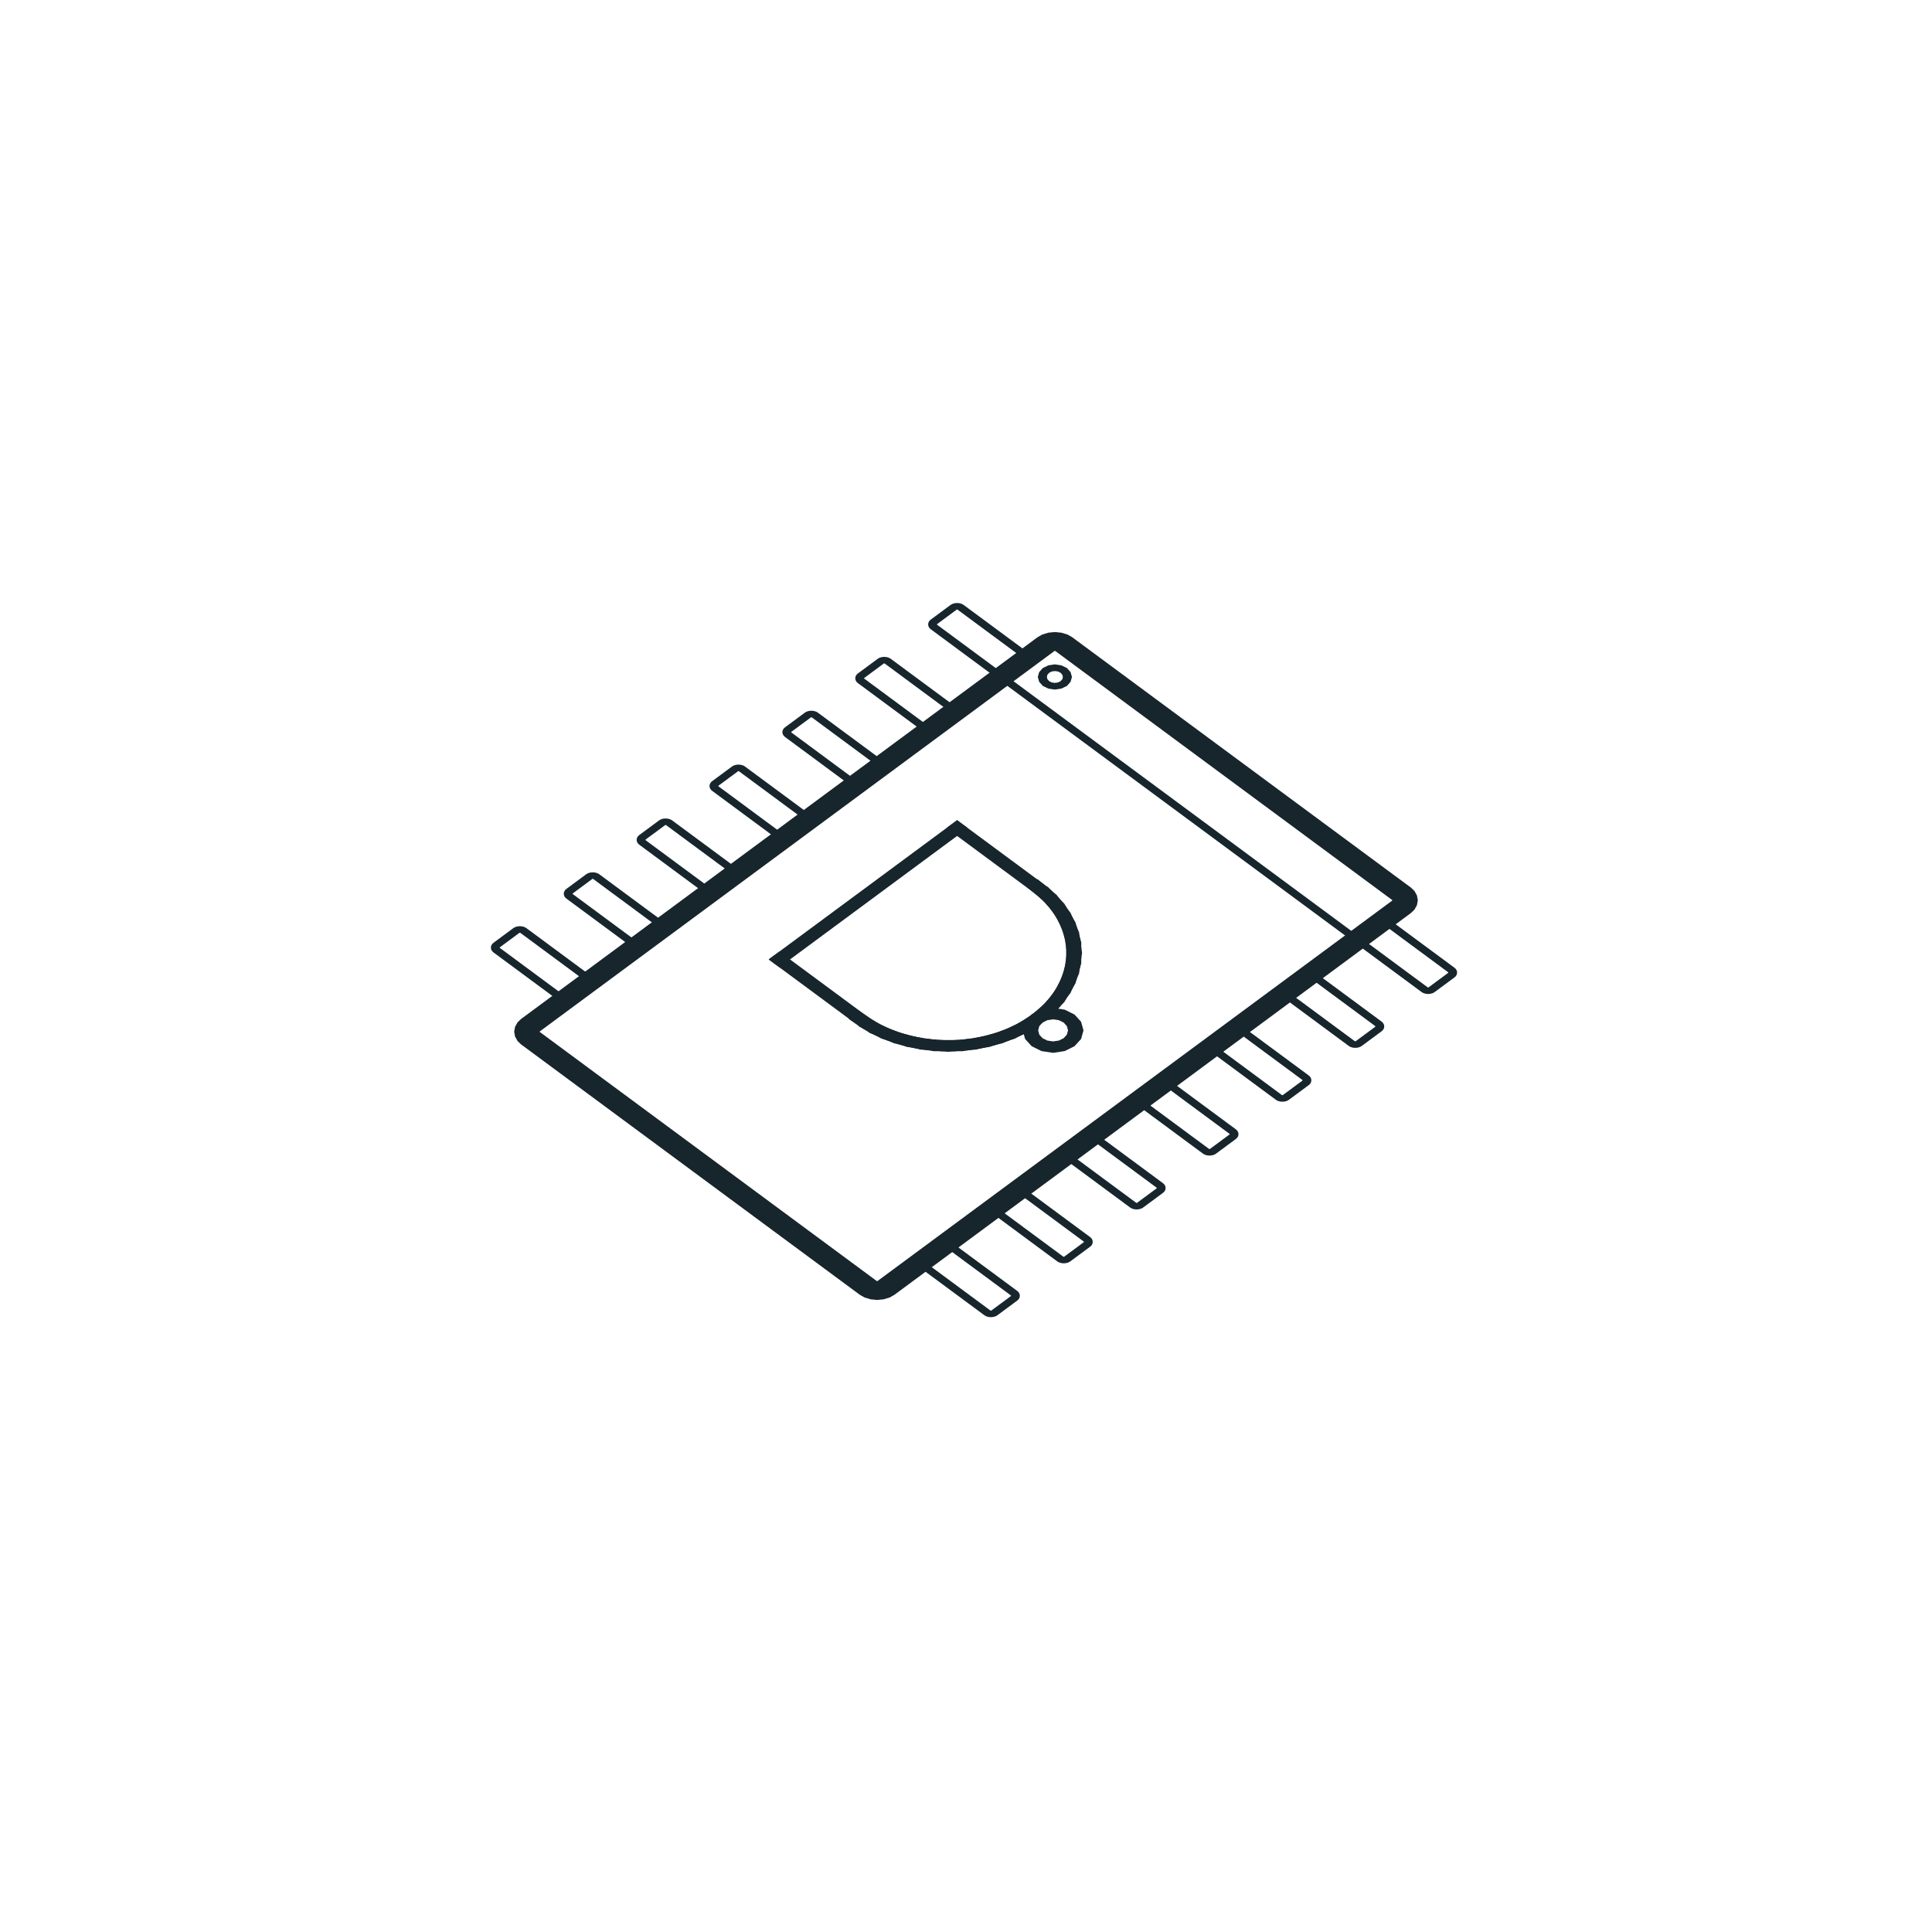
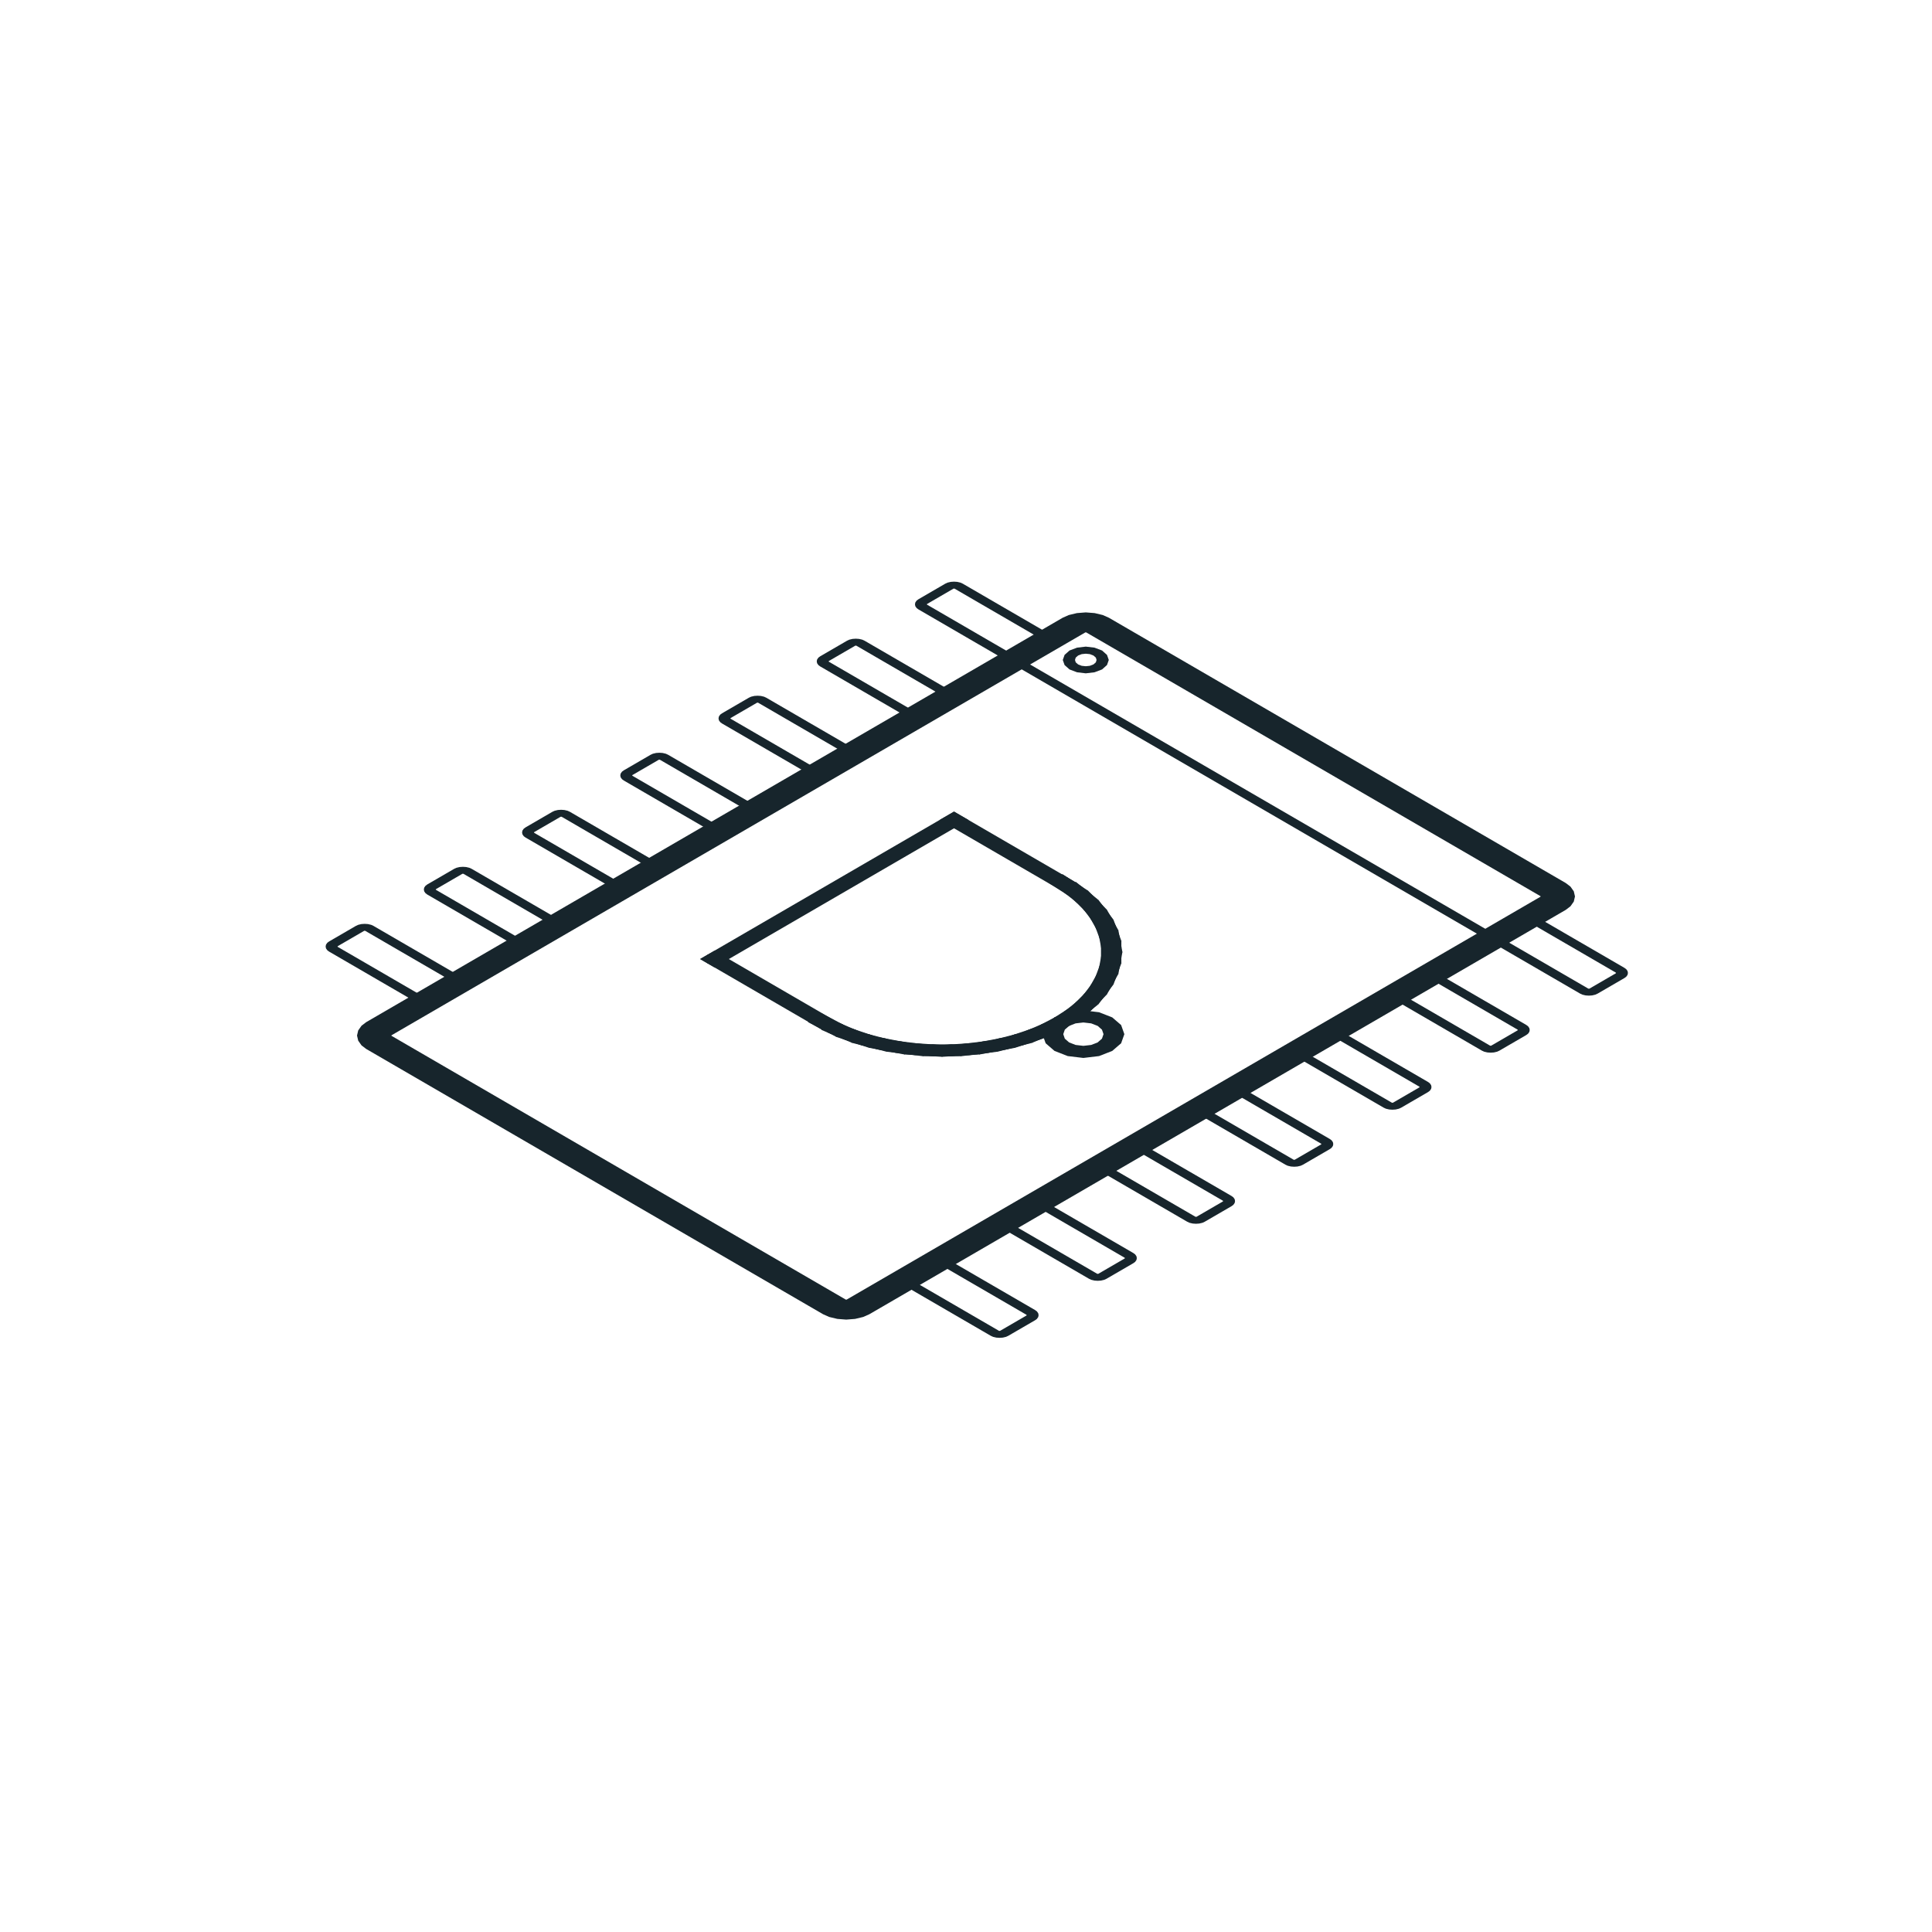
<svg xmlns="http://www.w3.org/2000/svg" viewBox="0 0 1000 1000" role="img" aria-labelledby="title" data-view="isometric" data-source="pcb-original-technical-art">
-   <g shape-rendering="geometricPrecision" transform="matrix(.46 .34 -.46 .34 500 160)">
+   <g shape-rendering="geometricPrecision" transform="matrix(.62 .36 -.62 .36 500 140)">
    <path d="M690.7 190 L695.2 190.6 L700 192.6 L704.2 195.8 L707.4 200 L709.4 204.8 L710 209.3 L710 790.7 L709.4 795.2 L707.4 800 L704.2 804.2 L700 807.4 L695.2 809.4 L690.7 810 L309.3 810 L304.8 809.4 L300 807.4 L295.8 804.2 L292.6 800 L290.6 795.2 L290 790.7 L290 209.3 L290.6 204.8 L292.6 200 L295.8 195.8 L300 192.6 L304.8 190.6 L309.3 190 Z M310.7 210 L310 210.1 L310 210.1 L310.1 210.1 L310.1 210 L310.1 210 L310 210.7 L310 789.3 L310.1 790 L310.1 790 L310.1 789.9 L310 789.9 L310 789.9 L310.7 790 L689.3 790 L690 789.9 L690 789.9 L689.9 789.9 L689.9 790 L689.9 790 L690 789.3 L690 210.7 L689.9 210 L689.9 210 L689.9 210.1 L690 210.1 L690 210.1 L689.3 210 Z" fill="#17252c" data-role="body" data-layer="ink" />
    <path d="M296.5 256.5 L703.5 256.5 L703.5 263.5 L296.5 263.5 Z" fill="#17252c" data-role="body" data-layer="ink" />
    <path d="M296.2 226.5 L297.9 226.7 L299.8 227.5 L301.3 228.7 L302.5 230.2 L303.3 232.1 L303.5 233.8 L303.5 256.2 L303.3 257.9 L302.5 259.8 L301.3 261.3 L299.8 262.5 L297.9 263.3 L296.2 263.5 L223.8 263.5 L222.1 263.3 L220.2 262.5 L218.7 261.3 L217.5 259.8 L216.7 257.9 L216.5 256.2 L216.5 233.8 L216.7 232.1 L217.5 230.2 L218.7 228.7 L220.2 227.5 L222.1 226.7 L223.8 226.5 Z M224.2 233.5 L223.9 233.5 L223.8 233.6 L223.7 233.7 L223.6 233.8 L223.5 233.9 L223.5 234.2 L223.5 255.8 L223.5 256.1 L223.6 256.2 L223.7 256.3 L223.8 256.4 L223.9 256.5 L224.2 256.5 L295.8 256.5 L296.1 256.5 L296.2 256.4 L296.3 256.3 L296.4 256.2 L296.5 256.1 L296.5 255.8 L296.5 234.2 L296.5 233.9 L296.4 233.8 L296.3 233.7 L296.2 233.6 L296.1 233.5 L295.8 233.5 Z" fill="#17252c" data-role="body" data-layer="ink" />
    <path d="M776.2 226.5 L777.9 226.7 L779.8 227.5 L781.3 228.7 L782.5 230.2 L783.3 232.1 L783.5 233.8 L783.5 256.2 L783.3 257.9 L782.5 259.8 L781.3 261.3 L779.8 262.5 L777.9 263.3 L776.2 263.5 L703.8 263.5 L702.1 263.3 L700.2 262.5 L698.7 261.3 L697.5 259.8 L696.7 257.9 L696.5 256.2 L696.5 233.8 L696.7 232.1 L697.5 230.2 L698.7 228.7 L700.2 227.5 L702.1 226.7 L703.8 226.5 Z M704.2 233.5 L703.9 233.5 L703.8 233.6 L703.7 233.7 L703.6 233.8 L703.5 233.9 L703.5 234.2 L703.5 255.8 L703.5 256.1 L703.6 256.2 L703.7 256.3 L703.8 256.4 L703.9 256.5 L704.2 256.5 L775.8 256.5 L776.1 256.5 L776.2 256.4 L776.3 256.3 L776.4 256.2 L776.5 256.1 L776.5 255.8 L776.5 234.2 L776.5 233.9 L776.4 233.8 L776.3 233.7 L776.2 233.6 L776.1 233.5 L775.8 233.5 Z" fill="#17252c" data-role="body" data-layer="ink" />
    <path d="M296.2 308.5 L297.9 308.7 L299.8 309.5 L301.3 310.7 L302.5 312.2 L303.3 314.1 L303.5 315.8 L303.5 338.2 L303.3 339.9 L302.5 341.8 L301.3 343.3 L299.8 344.5 L297.9 345.3 L296.2 345.5 L223.8 345.5 L222.1 345.3 L220.2 344.5 L218.7 343.3 L217.5 341.8 L216.7 339.9 L216.5 338.2 L216.5 315.8 L216.7 314.1 L217.5 312.2 L218.7 310.7 L220.2 309.5 L222.1 308.7 L223.8 308.5 Z M224.2 315.5 L223.9 315.5 L223.8 315.6 L223.7 315.7 L223.6 315.8 L223.5 315.9 L223.5 316.2 L223.5 337.8 L223.5 338.1 L223.6 338.2 L223.7 338.3 L223.8 338.4 L223.9 338.5 L224.2 338.5 L295.8 338.5 L296.1 338.5 L296.2 338.4 L296.3 338.3 L296.4 338.2 L296.5 338.1 L296.5 337.8 L296.5 316.2 L296.5 315.9 L296.4 315.8 L296.3 315.7 L296.2 315.6 L296.1 315.5 L295.8 315.5 Z" fill="#17252c" data-role="body" data-layer="ink" />
    <path d="M776.2 308.5 L777.9 308.7 L779.8 309.5 L781.3 310.7 L782.5 312.2 L783.3 314.1 L783.5 315.8 L783.5 338.2 L783.3 339.9 L782.5 341.8 L781.3 343.3 L779.8 344.5 L777.9 345.3 L776.2 345.5 L703.8 345.5 L702.1 345.3 L700.2 344.5 L698.7 343.3 L697.5 341.8 L696.7 339.9 L696.5 338.2 L696.5 315.8 L696.7 314.1 L697.5 312.2 L698.7 310.7 L700.2 309.5 L702.1 308.7 L703.8 308.5 Z M704.2 315.5 L703.9 315.5 L703.8 315.6 L703.7 315.7 L703.6 315.8 L703.5 315.9 L703.5 316.2 L703.5 337.8 L703.5 338.1 L703.6 338.2 L703.7 338.3 L703.8 338.4 L703.9 338.5 L704.2 338.5 L775.8 338.5 L776.1 338.5 L776.2 338.4 L776.3 338.3 L776.4 338.2 L776.5 338.1 L776.5 337.8 L776.5 316.2 L776.5 315.9 L776.4 315.8 L776.3 315.7 L776.2 315.6 L776.1 315.5 L775.8 315.5 Z" fill="#17252c" data-role="body" data-layer="ink" />
    <path d="M296.2 390.5 L297.9 390.7 L299.8 391.5 L301.3 392.7 L302.5 394.2 L303.3 396.1 L303.5 397.8 L303.5 420.2 L303.3 421.9 L302.5 423.8 L301.3 425.3 L299.8 426.5 L297.9 427.3 L296.2 427.5 L223.8 427.5 L222.1 427.3 L220.2 426.5 L218.7 425.3 L217.5 423.8 L216.7 421.9 L216.5 420.2 L216.5 397.8 L216.7 396.1 L217.5 394.2 L218.7 392.7 L220.2 391.5 L222.1 390.7 L223.8 390.5 Z M224.2 397.5 L223.9 397.5 L223.8 397.6 L223.7 397.7 L223.6 397.8 L223.5 397.9 L223.5 398.2 L223.5 419.8 L223.5 420.1 L223.6 420.2 L223.7 420.3 L223.8 420.4 L223.9 420.5 L224.2 420.5 L295.8 420.5 L296.1 420.5 L296.2 420.4 L296.3 420.3 L296.4 420.2 L296.5 420.1 L296.5 419.8 L296.5 398.2 L296.5 397.9 L296.4 397.8 L296.3 397.7 L296.2 397.6 L296.1 397.5 L295.8 397.5 Z" fill="#17252c" data-role="body" data-layer="ink" />
    <path d="M776.2 390.5 L777.9 390.7 L779.8 391.5 L781.3 392.7 L782.5 394.2 L783.3 396.1 L783.5 397.8 L783.5 420.2 L783.3 421.9 L782.5 423.8 L781.3 425.3 L779.8 426.5 L777.9 427.3 L776.2 427.5 L703.8 427.5 L702.1 427.3 L700.2 426.5 L698.7 425.3 L697.5 423.8 L696.7 421.9 L696.5 420.2 L696.5 397.8 L696.7 396.1 L697.5 394.2 L698.7 392.7 L700.2 391.5 L702.1 390.7 L703.8 390.5 Z M704.2 397.5 L703.9 397.5 L703.8 397.6 L703.7 397.7 L703.6 397.8 L703.5 397.9 L703.5 398.2 L703.5 419.8 L703.5 420.1 L703.6 420.2 L703.7 420.3 L703.8 420.4 L703.9 420.5 L704.2 420.5 L775.8 420.5 L776.1 420.5 L776.2 420.4 L776.3 420.3 L776.4 420.2 L776.5 420.1 L776.5 419.8 L776.5 398.2 L776.5 397.9 L776.4 397.8 L776.3 397.7 L776.2 397.6 L776.1 397.5 L775.8 397.5 Z" fill="#17252c" data-role="body" data-layer="ink" />
    <path d="M296.2 472.5 L297.9 472.7 L299.8 473.5 L301.3 474.7 L302.5 476.2 L303.3 478.1 L303.5 479.8 L303.5 502.2 L303.3 503.9 L302.5 505.8 L301.3 507.3 L299.8 508.5 L297.9 509.3 L296.2 509.5 L223.8 509.5 L222.1 509.3 L220.2 508.5 L218.7 507.3 L217.5 505.8 L216.7 503.9 L216.5 502.2 L216.5 479.8 L216.7 478.1 L217.5 476.2 L218.7 474.7 L220.2 473.5 L222.1 472.7 L223.8 472.5 Z M224.2 479.5 L223.9 479.5 L223.8 479.6 L223.7 479.7 L223.6 479.8 L223.5 479.9 L223.5 480.2 L223.5 501.8 L223.5 502.1 L223.6 502.2 L223.7 502.3 L223.8 502.4 L223.9 502.5 L224.2 502.5 L295.8 502.5 L296.1 502.5 L296.2 502.4 L296.3 502.3 L296.4 502.2 L296.5 502.1 L296.5 501.8 L296.5 480.2 L296.5 479.9 L296.4 479.8 L296.3 479.7 L296.2 479.6 L296.1 479.5 L295.8 479.5 Z" fill="#17252c" data-role="body" data-layer="ink" />
    <path d="M776.2 472.5 L777.9 472.7 L779.8 473.5 L781.3 474.7 L782.5 476.2 L783.3 478.1 L783.5 479.8 L783.5 502.2 L783.3 503.9 L782.5 505.8 L781.3 507.3 L779.8 508.5 L777.9 509.3 L776.2 509.5 L703.8 509.5 L702.1 509.3 L700.2 508.5 L698.7 507.3 L697.5 505.8 L696.7 503.9 L696.5 502.2 L696.5 479.8 L696.7 478.1 L697.5 476.2 L698.7 474.7 L700.2 473.5 L702.1 472.7 L703.8 472.5 Z M704.2 479.5 L703.9 479.5 L703.8 479.6 L703.7 479.7 L703.6 479.8 L703.5 479.9 L703.5 480.2 L703.5 501.8 L703.5 502.1 L703.6 502.2 L703.7 502.3 L703.8 502.4 L703.9 502.5 L704.2 502.5 L775.8 502.5 L776.1 502.5 L776.2 502.4 L776.3 502.3 L776.4 502.2 L776.5 502.1 L776.5 501.8 L776.5 480.2 L776.5 479.9 L776.4 479.8 L776.3 479.7 L776.2 479.6 L776.1 479.5 L775.8 479.5 Z" fill="#17252c" data-role="body" data-layer="ink" />
    <path d="M296.2 554.5 L297.9 554.7 L299.8 555.5 L301.3 556.7 L302.5 558.2 L303.3 560.1 L303.5 561.8 L303.5 584.2 L303.3 585.9 L302.5 587.8 L301.3 589.3 L299.8 590.5 L297.9 591.3 L296.2 591.5 L223.8 591.5 L222.1 591.3 L220.2 590.5 L218.7 589.3 L217.5 587.8 L216.7 585.9 L216.5 584.2 L216.5 561.8 L216.7 560.1 L217.5 558.2 L218.7 556.7 L220.2 555.5 L222.1 554.7 L223.8 554.5 Z M224.2 561.5 L223.9 561.5 L223.8 561.6 L223.7 561.7 L223.6 561.8 L223.5 561.9 L223.5 562.2 L223.5 583.8 L223.5 584.1 L223.6 584.2 L223.7 584.3 L223.8 584.4 L223.9 584.5 L224.2 584.5 L295.8 584.5 L296.1 584.5 L296.2 584.4 L296.3 584.3 L296.4 584.2 L296.5 584.1 L296.5 583.8 L296.5 562.2 L296.5 561.9 L296.4 561.8 L296.3 561.7 L296.2 561.6 L296.1 561.5 L295.8 561.5 Z" fill="#17252c" data-role="body" data-layer="ink" />
    <path d="M776.2 554.5 L777.9 554.7 L779.8 555.5 L781.3 556.7 L782.5 558.2 L783.3 560.1 L783.5 561.8 L783.5 584.2 L783.3 585.9 L782.5 587.8 L781.3 589.3 L779.8 590.5 L777.9 591.3 L776.2 591.5 L703.8 591.5 L702.1 591.3 L700.2 590.5 L698.7 589.3 L697.5 587.8 L696.7 585.9 L696.5 584.2 L696.5 561.8 L696.7 560.1 L697.5 558.2 L698.7 556.7 L700.2 555.5 L702.1 554.7 L703.8 554.5 Z M704.2 561.5 L703.9 561.5 L703.8 561.6 L703.7 561.7 L703.6 561.8 L703.5 561.9 L703.5 562.2 L703.5 583.8 L703.5 584.1 L703.6 584.2 L703.7 584.3 L703.8 584.4 L703.9 584.5 L704.2 584.5 L775.8 584.5 L776.1 584.5 L776.2 584.4 L776.3 584.3 L776.4 584.2 L776.5 584.1 L776.5 583.8 L776.5 562.2 L776.5 561.9 L776.4 561.8 L776.3 561.7 L776.2 561.6 L776.1 561.5 L775.8 561.5 Z" fill="#17252c" data-role="body" data-layer="ink" />
    <path d="M296.2 636.5 L297.9 636.7 L299.8 637.5 L301.3 638.7 L302.5 640.2 L303.3 642.1 L303.5 643.8 L303.5 666.2 L303.3 667.9 L302.5 669.8 L301.3 671.3 L299.8 672.5 L297.9 673.3 L296.2 673.5 L223.8 673.5 L222.1 673.3 L220.2 672.5 L218.7 671.3 L217.5 669.8 L216.7 667.9 L216.5 666.2 L216.5 643.8 L216.7 642.1 L217.5 640.2 L218.7 638.7 L220.2 637.5 L222.1 636.7 L223.8 636.5 Z M224.2 643.5 L223.9 643.5 L223.8 643.6 L223.7 643.7 L223.6 643.8 L223.5 643.9 L223.5 644.2 L223.5 665.8 L223.5 666.1 L223.6 666.2 L223.7 666.3 L223.8 666.4 L223.9 666.5 L224.2 666.5 L295.8 666.5 L296.1 666.5 L296.2 666.4 L296.3 666.3 L296.4 666.2 L296.5 666.1 L296.5 665.8 L296.5 644.2 L296.5 643.9 L296.4 643.8 L296.3 643.7 L296.2 643.6 L296.1 643.5 L295.8 643.5 Z" fill="#17252c" data-role="body" data-layer="ink" />
    <path d="M776.2 636.5 L777.9 636.7 L779.8 637.5 L781.3 638.7 L782.5 640.2 L783.3 642.1 L783.5 643.8 L783.5 666.2 L783.3 667.9 L782.5 669.8 L781.3 671.3 L779.8 672.5 L777.9 673.3 L776.2 673.5 L703.8 673.5 L702.1 673.3 L700.2 672.5 L698.7 671.3 L697.5 669.8 L696.7 667.9 L696.5 666.2 L696.5 643.8 L696.7 642.1 L697.5 640.2 L698.7 638.7 L700.2 637.5 L702.1 636.7 L703.8 636.5 Z M704.2 643.5 L703.9 643.5 L703.8 643.6 L703.7 643.7 L703.6 643.8 L703.5 643.9 L703.5 644.2 L703.5 665.8 L703.5 666.1 L703.6 666.2 L703.7 666.3 L703.8 666.4 L703.9 666.5 L704.2 666.5 L775.8 666.5 L776.1 666.5 L776.2 666.4 L776.3 666.3 L776.4 666.2 L776.5 666.1 L776.5 665.8 L776.5 644.2 L776.5 643.9 L776.4 643.8 L776.3 643.7 L776.2 643.6 L776.1 643.5 L775.8 643.5 Z" fill="#17252c" data-role="body" data-layer="ink" />
    <path d="M296.2 718.5 L297.9 718.7 L299.8 719.5 L301.3 720.7 L302.5 722.2 L303.3 724.1 L303.5 725.8 L303.5 748.2 L303.3 749.9 L302.5 751.8 L301.3 753.3 L299.8 754.5 L297.9 755.3 L296.2 755.5 L223.8 755.5 L222.1 755.3 L220.2 754.5 L218.7 753.3 L217.5 751.8 L216.7 749.9 L216.5 748.2 L216.5 725.8 L216.7 724.1 L217.5 722.2 L218.7 720.7 L220.2 719.5 L222.1 718.7 L223.8 718.5 Z M224.2 725.5 L223.9 725.5 L223.8 725.6 L223.7 725.7 L223.6 725.8 L223.5 725.9 L223.5 726.2 L223.5 747.8 L223.5 748.1 L223.6 748.2 L223.7 748.3 L223.8 748.4 L223.9 748.5 L224.2 748.5 L295.8 748.5 L296.1 748.5 L296.2 748.4 L296.3 748.3 L296.4 748.2 L296.5 748.1 L296.5 747.8 L296.5 726.2 L296.5 725.9 L296.4 725.8 L296.3 725.7 L296.2 725.6 L296.1 725.5 L295.8 725.5 Z" fill="#17252c" data-role="body" data-layer="ink" />
    <path d="M776.2 718.5 L777.9 718.7 L779.8 719.5 L781.3 720.7 L782.5 722.2 L783.3 724.1 L783.5 725.8 L783.5 748.2 L783.3 749.9 L782.5 751.8 L781.3 753.3 L779.8 754.5 L777.9 755.3 L776.2 755.5 L703.8 755.5 L702.1 755.3 L700.2 754.5 L698.7 753.3 L697.5 751.8 L696.7 749.9 L696.5 748.2 L696.5 725.8 L696.7 724.1 L697.5 722.2 L698.7 720.7 L700.2 719.5 L702.1 718.7 L703.8 718.5 Z M704.2 725.5 L703.9 725.5 L703.8 725.6 L703.7 725.7 L703.6 725.8 L703.5 725.9 L703.5 726.2 L703.5 747.8 L703.5 748.1 L703.6 748.2 L703.7 748.3 L703.8 748.4 L703.9 748.5 L704.2 748.5 L775.8 748.5 L776.1 748.5 L776.2 748.4 L776.3 748.3 L776.4 748.2 L776.5 748.1 L776.5 747.8 L776.5 726.2 L776.5 725.9 L776.4 725.8 L776.3 725.7 L776.2 725.6 L776.1 725.5 L775.8 725.5 Z" fill="#17252c" data-role="body" data-layer="ink" />
    <path d="M384 394 L486 394 L486 406 L384 406 Z" fill="#17252c" data-role="body" data-layer="ink" />
    <path d="M474.3 393.7 L496.8 394.9 L496.1 406.9 L473.7 405.7 Z" fill="#17252c" data-role="body" data-layer="ink" />
    <path d="M485.5 393.7 L507.7 397.2 L505.8 409 L483.6 405.5 Z" fill="#17252c" data-role="body" data-layer="ink" />
    <path d="M496.5 394.8 L518.3 400.7 L515.1 412.2 L493.4 406.4 Z" fill="#17252c" data-role="body" data-layer="ink" />
    <path d="M507.5 397.1 L528.4 405.2 L524.1 416.4 L503.2 408.3 Z" fill="#17252c" data-role="body" data-layer="ink" />
    <path d="M518.1 400.6 L538.1 410.8 L532.6 421.5 L512.6 411.3 Z" fill="#17252c" data-role="body" data-layer="ink" />
    <path d="M528.2 405.1 L547.1 417.3 L540.5 427.4 L521.7 415.2 Z" fill="#17252c" data-role="body" data-layer="ink" />
    <path d="M537.9 410.7 L555.4 424.8 L547.8 434.1 L530.3 420 Z" fill="#17252c" data-role="body" data-layer="ink" />
    <path d="M546.9 417.2 L562.8 433.1 L554.3 441.6 L538.4 425.7 Z" fill="#17252c" data-role="body" data-layer="ink" />
    <path d="M555.2 424.6 L569.3 442.1 L560 449.7 L545.9 432.2 Z" fill="#17252c" data-role="body" data-layer="ink" />
    <path d="M562.7 432.9 L574.9 451.8 L564.8 458.3 L552.6 439.5 Z" fill="#17252c" data-role="body" data-layer="ink" />
    <path d="M569.2 441.9 L579.4 461.9 L568.7 467.4 L558.5 447.4 Z" fill="#17252c" data-role="body" data-layer="ink" />
    <path d="M574.8 451.6 L582.9 472.5 L571.7 476.8 L563.6 455.9 Z" fill="#17252c" data-role="body" data-layer="ink" />
    <path d="M579.3 461.7 L585.2 483.5 L573.6 486.6 L567.8 464.9 Z" fill="#17252c" data-role="body" data-layer="ink" />
    <path d="M582.8 472.3 L586.3 494.5 L574.5 496.4 L571 474.2 Z" fill="#17252c" data-role="body" data-layer="ink" />
    <path d="M585.1 483.2 L586.3 505.7 L574.3 506.3 L573.1 483.9 Z" fill="#17252c" data-role="body" data-layer="ink" />
    <path d="M586.3 494.3 L585.1 516.8 L573.1 516.1 L574.3 493.7 Z" fill="#17252c" data-role="body" data-layer="ink" />
    <path d="M586.3 505.5 L582.8 527.7 L571 525.8 L574.5 503.6 Z" fill="#17252c" data-role="body" data-layer="ink" />
    <path d="M585.2 516.5 L579.3 538.3 L567.8 535.1 L573.6 513.4 Z" fill="#17252c" data-role="body" data-layer="ink" />
    <path d="M582.9 527.5 L574.8 548.4 L563.6 544.1 L571.7 523.2 Z" fill="#17252c" data-role="body" data-layer="ink" />
    <path d="M579.4 538.1 L569.2 558.1 L558.5 552.6 L568.7 532.6 Z" fill="#17252c" data-role="body" data-layer="ink" />
    <path d="M574.9 548.2 L562.7 567.1 L552.6 560.5 L564.8 541.7 Z" fill="#17252c" data-role="body" data-layer="ink" />
    <path d="M569.3 557.9 L555.2 575.4 L545.9 567.8 L560 550.3 Z" fill="#17252c" data-role="body" data-layer="ink" />
    <path d="M562.8 566.9 L546.9 582.8 L538.4 574.3 L554.3 558.4 Z" fill="#17252c" data-role="body" data-layer="ink" />
    <path d="M555.4 575.2 L537.9 589.3 L530.3 580 L547.8 565.9 Z" fill="#17252c" data-role="body" data-layer="ink" />
    <path d="M547.1 582.7 L528.2 594.9 L521.7 584.8 L540.5 572.6 Z" fill="#17252c" data-role="body" data-layer="ink" />
    <path d="M538.1 589.2 L518.1 599.4 L512.6 588.7 L532.6 578.5 Z" fill="#17252c" data-role="body" data-layer="ink" />
    <path d="M528.4 594.8 L507.5 602.9 L503.2 591.7 L524.1 583.6 Z" fill="#17252c" data-role="body" data-layer="ink" />
    <path d="M518.3 599.3 L496.5 605.2 L493.4 593.6 L515.1 587.8 Z" fill="#17252c" data-role="body" data-layer="ink" />
    <path d="M507.7 602.8 L485.5 606.3 L483.6 594.5 L505.8 591 Z" fill="#17252c" data-role="body" data-layer="ink" />
    <path d="M496.8 605.1 L474.3 606.3 L473.7 594.3 L496.1 593.1 Z" fill="#17252c" data-role="body" data-layer="ink" />
    <path d="M496.5 400.5 L496 402.8 L494.7 404.8 L492.7 406.1 L490.5 406.5 L488.2 406.1 L486.2 404.8 L484.9 402.8 L484.5 400.5 L484.9 398.3 L486.2 396.3 L488.2 395 L490.5 394.5 L492.7 395 L494.7 396.3 L496 398.3 Z" fill="#17252c" data-role="body" data-layer="ink" />
    <path d="M506.8 402.2 L506.3 404.5 L505 406.4 L503.1 407.7 L500.8 408.2 L498.5 407.7 L496.5 406.4 L495.2 404.5 L494.8 402.2 L495.2 399.9 L496.5 397.9 L498.5 396.6 L500.8 396.2 L503.1 396.6 L505 397.9 L506.3 399.9 Z" fill="#17252c" data-role="body" data-layer="ink" />
    <path d="M516.9 404.9 L516.4 407.2 L515.1 409.1 L513.2 410.4 L510.9 410.9 L508.6 410.4 L506.7 409.1 L505.4 407.2 L504.9 404.9 L505.4 402.6 L506.7 400.7 L508.6 399.4 L510.9 398.9 L513.2 399.4 L515.1 400.7 L516.4 402.6 Z" fill="#17252c" data-role="body" data-layer="ink" />
    <path d="M526.7 408.6 L526.2 410.9 L524.9 412.9 L523 414.2 L520.7 414.6 L518.4 414.2 L516.4 412.9 L515.1 410.9 L514.7 408.6 L515.1 406.3 L516.4 404.4 L518.4 403.1 L520.7 402.6 L523 403.1 L524.9 404.4 L526.2 406.3 Z" fill="#17252c" data-role="body" data-layer="ink" />
    <path d="M536 413.4 L535.5 415.7 L534.2 417.6 L532.3 418.9 L530 419.4 L527.7 418.9 L525.8 417.6 L524.5 415.7 L524 413.4 L524.5 411.1 L525.8 409.2 L527.7 407.9 L530 407.4 L532.3 407.9 L534.2 409.2 L535.5 411.1 Z" fill="#17252c" data-role="body" data-layer="ink" />
    <path d="M544.8 419.1 L544.3 421.4 L543 423.3 L541.1 424.6 L538.8 425.1 L536.5 424.6 L534.5 423.3 L533.2 421.4 L532.8 419.1 L533.2 416.8 L534.5 414.9 L536.5 413.6 L538.8 413.1 L541.1 413.6 L543 414.9 L544.3 416.8 Z" fill="#17252c" data-role="body" data-layer="ink" />
    <path d="M552.9 425.7 L552.5 428 L551.2 429.9 L549.2 431.2 L546.9 431.7 L544.6 431.2 L542.7 429.9 L541.4 428 L540.9 425.7 L541.4 423.4 L542.7 421.4 L544.6 420.1 L546.9 419.7 L549.2 420.1 L551.2 421.4 L552.5 423.4 Z" fill="#17252c" data-role="body" data-layer="ink" />
    <path d="M560.3 433.1 L559.9 435.4 L558.6 437.3 L556.6 438.6 L554.3 439.1 L552 438.6 L550.1 437.3 L548.8 435.4 L548.3 433.1 L548.8 430.8 L550.1 428.8 L552 427.5 L554.3 427.1 L556.6 427.5 L558.6 428.8 L559.9 430.8 Z" fill="#17252c" data-role="body" data-layer="ink" />
    <path d="M566.9 441.2 L566.4 443.5 L565.1 445.5 L563.2 446.8 L560.9 447.2 L558.6 446.8 L556.7 445.5 L555.4 443.5 L554.9 441.2 L555.4 438.9 L556.7 437 L558.6 435.7 L560.9 435.2 L563.2 435.7 L565.1 437 L566.4 438.9 Z" fill="#17252c" data-role="body" data-layer="ink" />
    <path d="M572.6 450 L572.1 452.3 L570.8 454.2 L568.9 455.5 L566.6 456 L564.3 455.5 L562.4 454.2 L561.1 452.3 L560.6 450 L561.1 447.7 L562.4 445.8 L564.3 444.5 L566.6 444 L568.9 444.5 L570.8 445.8 L572.1 447.7 Z" fill="#17252c" data-role="body" data-layer="ink" />
    <path d="M577.4 459.3 L576.9 461.6 L575.6 463.6 L573.7 464.9 L571.4 465.3 L569.1 464.9 L567.1 463.6 L565.8 461.6 L565.4 459.3 L565.8 457 L567.1 455.1 L569.1 453.8 L571.4 453.3 L573.7 453.8 L575.6 455.1 L576.9 457 Z" fill="#17252c" data-role="body" data-layer="ink" />
    <path d="M581.1 469.1 L580.6 471.4 L579.3 473.3 L577.4 474.6 L575.1 475.1 L572.8 474.6 L570.9 473.3 L569.6 471.4 L569.1 469.1 L569.6 466.8 L570.9 464.9 L572.8 463.6 L575.1 463.1 L577.4 463.6 L579.3 464.9 L580.6 466.8 Z" fill="#17252c" data-role="body" data-layer="ink" />
    <path d="M583.8 479.2 L583.4 481.5 L582.1 483.5 L580.1 484.8 L577.8 485.2 L575.5 484.8 L573.6 483.5 L572.3 481.5 L571.8 479.2 L572.3 476.9 L573.6 475 L575.5 473.7 L577.8 473.2 L580.1 473.7 L582.1 475 L583.4 476.9 Z" fill="#17252c" data-role="body" data-layer="ink" />
    <path d="M585.5 489.5 L585 491.8 L583.7 493.8 L581.7 495.1 L579.5 495.5 L577.2 495.1 L575.2 493.8 L573.9 491.8 L573.5 489.5 L573.9 487.3 L575.2 485.3 L577.2 484 L579.5 483.5 L581.7 484 L583.7 485.3 L585 487.3 Z" fill="#17252c" data-role="body" data-layer="ink" />
    <path d="M586 500 L585.5 502.3 L584.2 504.2 L582.3 505.5 L580 506 L577.7 505.5 L575.8 504.2 L574.5 502.3 L574 500 L574.5 497.7 L575.8 495.8 L577.7 494.5 L580 494 L582.3 494.5 L584.2 495.8 L585.5 497.7 Z" fill="#17252c" data-role="body" data-layer="ink" />
    <path d="M585.5 510.5 L585 512.7 L583.7 514.7 L581.7 516 L579.5 516.5 L577.2 516 L575.2 514.7 L573.9 512.7 L573.5 510.5 L573.9 508.2 L575.2 506.2 L577.2 504.9 L579.5 504.5 L581.7 504.9 L583.7 506.2 L585 508.2 Z" fill="#17252c" data-role="body" data-layer="ink" />
    <path d="M583.8 520.8 L583.4 523.1 L582.1 525 L580.1 526.3 L577.8 526.8 L575.5 526.3 L573.6 525 L572.3 523.1 L571.8 520.8 L572.3 518.5 L573.6 516.5 L575.5 515.2 L577.8 514.8 L580.1 515.2 L582.1 516.5 L583.4 518.5 Z" fill="#17252c" data-role="body" data-layer="ink" />
    <path d="M581.1 530.9 L580.6 533.2 L579.3 535.1 L577.4 536.4 L575.1 536.9 L572.8 536.4 L570.9 535.1 L569.6 533.2 L569.1 530.9 L569.6 528.6 L570.9 526.7 L572.8 525.4 L575.1 524.9 L577.4 525.4 L579.3 526.7 L580.6 528.6 Z" fill="#17252c" data-role="body" data-layer="ink" />
    <path d="M577.4 540.7 L576.9 543 L575.6 544.9 L573.7 546.2 L571.4 546.7 L569.1 546.2 L567.1 544.9 L565.8 543 L565.4 540.7 L565.8 538.4 L567.1 536.4 L569.1 535.1 L571.4 534.7 L573.7 535.1 L575.6 536.4 L576.9 538.4 Z" fill="#17252c" data-role="body" data-layer="ink" />
    <path d="M572.6 550 L572.1 552.3 L570.8 554.2 L568.9 555.5 L566.6 556 L564.3 555.5 L562.4 554.2 L561.1 552.3 L560.6 550 L561.1 547.7 L562.4 545.8 L564.3 544.5 L566.6 544 L568.9 544.5 L570.8 545.8 L572.1 547.7 Z" fill="#17252c" data-role="body" data-layer="ink" />
    <path d="M566.9 558.8 L566.4 561.1 L565.1 563 L563.2 564.3 L560.9 564.8 L558.6 564.3 L556.7 563 L555.4 561.1 L554.9 558.8 L555.4 556.5 L556.7 554.5 L558.6 553.2 L560.9 552.8 L563.2 553.2 L565.1 554.5 L566.4 556.5 Z" fill="#17252c" data-role="body" data-layer="ink" />
    <path d="M560.3 566.9 L559.9 569.2 L558.6 571.2 L556.6 572.5 L554.3 572.9 L552 572.5 L550.1 571.2 L548.8 569.2 L548.3 566.9 L548.8 564.6 L550.1 562.7 L552 561.4 L554.3 560.9 L556.6 561.4 L558.6 562.7 L559.9 564.6 Z" fill="#17252c" data-role="body" data-layer="ink" />
    <path d="M552.9 574.3 L552.5 576.6 L551.2 578.6 L549.2 579.9 L546.9 580.3 L544.6 579.9 L542.7 578.6 L541.4 576.6 L540.9 574.3 L541.4 572 L542.7 570.1 L544.6 568.8 L546.9 568.3 L549.2 568.8 L551.2 570.1 L552.5 572 Z" fill="#17252c" data-role="body" data-layer="ink" />
    <path d="M544.8 580.9 L544.3 583.2 L543 585.1 L541.1 586.4 L538.8 586.9 L536.5 586.4 L534.5 585.1 L533.2 583.2 L532.8 580.9 L533.2 578.6 L534.5 576.7 L536.5 575.4 L538.8 574.9 L541.1 575.4 L543 576.7 L544.3 578.6 Z" fill="#17252c" data-role="body" data-layer="ink" />
    <path d="M536 586.6 L535.5 588.9 L534.2 590.8 L532.3 592.1 L530 592.6 L527.7 592.1 L525.8 590.8 L524.5 588.9 L524 586.6 L524.5 584.3 L525.8 582.4 L527.7 581.1 L530 580.6 L532.3 581.1 L534.2 582.4 L535.5 584.3 Z" fill="#17252c" data-role="body" data-layer="ink" />
    <path d="M526.7 591.4 L526.2 593.7 L524.9 595.6 L523 596.9 L520.7 597.4 L518.4 596.9 L516.4 595.6 L515.1 593.7 L514.7 591.4 L515.1 589.1 L516.4 587.1 L518.4 585.8 L520.7 585.4 L523 585.8 L524.9 587.1 L526.2 589.1 Z" fill="#17252c" data-role="body" data-layer="ink" />
    <path d="M516.9 595.1 L516.4 597.4 L515.1 599.3 L513.2 600.6 L510.9 601.1 L508.6 600.6 L506.7 599.3 L505.4 597.4 L504.9 595.1 L505.4 592.8 L506.7 590.9 L508.6 589.6 L510.9 589.1 L513.2 589.6 L515.1 590.9 L516.4 592.8 Z" fill="#17252c" data-role="body" data-layer="ink" />
    <path d="M506.8 597.8 L506.3 600.1 L505 602.1 L503.1 603.4 L500.8 603.8 L498.5 603.4 L496.5 602.1 L495.2 600.1 L494.8 597.8 L495.2 595.5 L496.5 593.6 L498.5 592.3 L500.8 591.8 L503.1 592.3 L505 593.6 L506.3 595.5 Z" fill="#17252c" data-role="body" data-layer="ink" />
    <path d="M496.5 599.5 L496 601.7 L494.7 603.7 L492.7 605 L490.5 605.5 L488.2 605 L486.2 603.7 L484.9 601.7 L484.5 599.5 L484.9 597.2 L486.2 595.2 L488.2 593.9 L490.5 593.5 L492.7 593.9 L494.7 595.2 L496 597.2 Z" fill="#17252c" data-role="body" data-layer="ink" />
    <path d="M396 394 L396 606 L384 606 L384 394 Z" fill="#17252c" data-role="body" data-layer="ink" />
    <path d="M384 594 L486 594 L486 606 L384 606 Z" fill="#17252c" data-role="body" data-layer="ink" />
    <path d="M396 600 L395.5 602.3 L394.2 604.2 L392.3 605.5 L390 606 L387.7 605.5 L385.8 604.2 L384.5 602.3 L384 600 L384.5 597.7 L385.8 595.8 L387.7 594.5 L390 594 L392.3 594.5 L394.2 595.8 L395.5 597.7 Z" fill="#17252c" data-role="body" data-layer="ink" />
    <path d="M622.1 500 L620.3 509.2 L615.1 517.1 L607.2 522.3 L598 524.1 L588.8 522.3 L580.9 517.1 L575.7 509.2 L573.9 500 L575.7 490.8 L580.9 482.9 L588.8 477.7 L598 475.9 L607.2 477.7 L615.1 482.9 L620.3 490.8 Z M609 495.5 L606.4 491.6 L602.5 489 L598 488.1 L593.5 489 L589.6 491.6 L587 495.5 L586.1 500 L587 504.5 L589.6 508.4 L593.5 511 L598 511.9 L602.5 511 L606.4 508.4 L609 504.5 L609.9 500 Z" fill="#17252c" data-role="body" data-layer="ink" />
    <path d="M343.6 230 L342.5 235.2 L339.6 239.6 L335.2 242.5 L330 243.6 L324.8 242.5 L320.4 239.6 L317.5 235.2 L316.4 230 L317.5 224.8 L320.4 220.4 L324.8 217.5 L330 216.4 L335.2 217.5 L339.6 220.4 L342.5 224.8 Z M335.9 227.5 L334.5 225.5 L332.5 224.1 L330 223.6 L327.5 224.1 L325.5 225.5 L324.1 227.5 L323.6 230 L324.1 232.5 L325.5 234.5 L327.5 235.9 L330 236.4 L332.5 235.9 L334.5 234.5 L335.9 232.5 L336.4 230 Z" fill="#17252c" data-role="body" data-layer="ink" />
  </g>
</svg>
